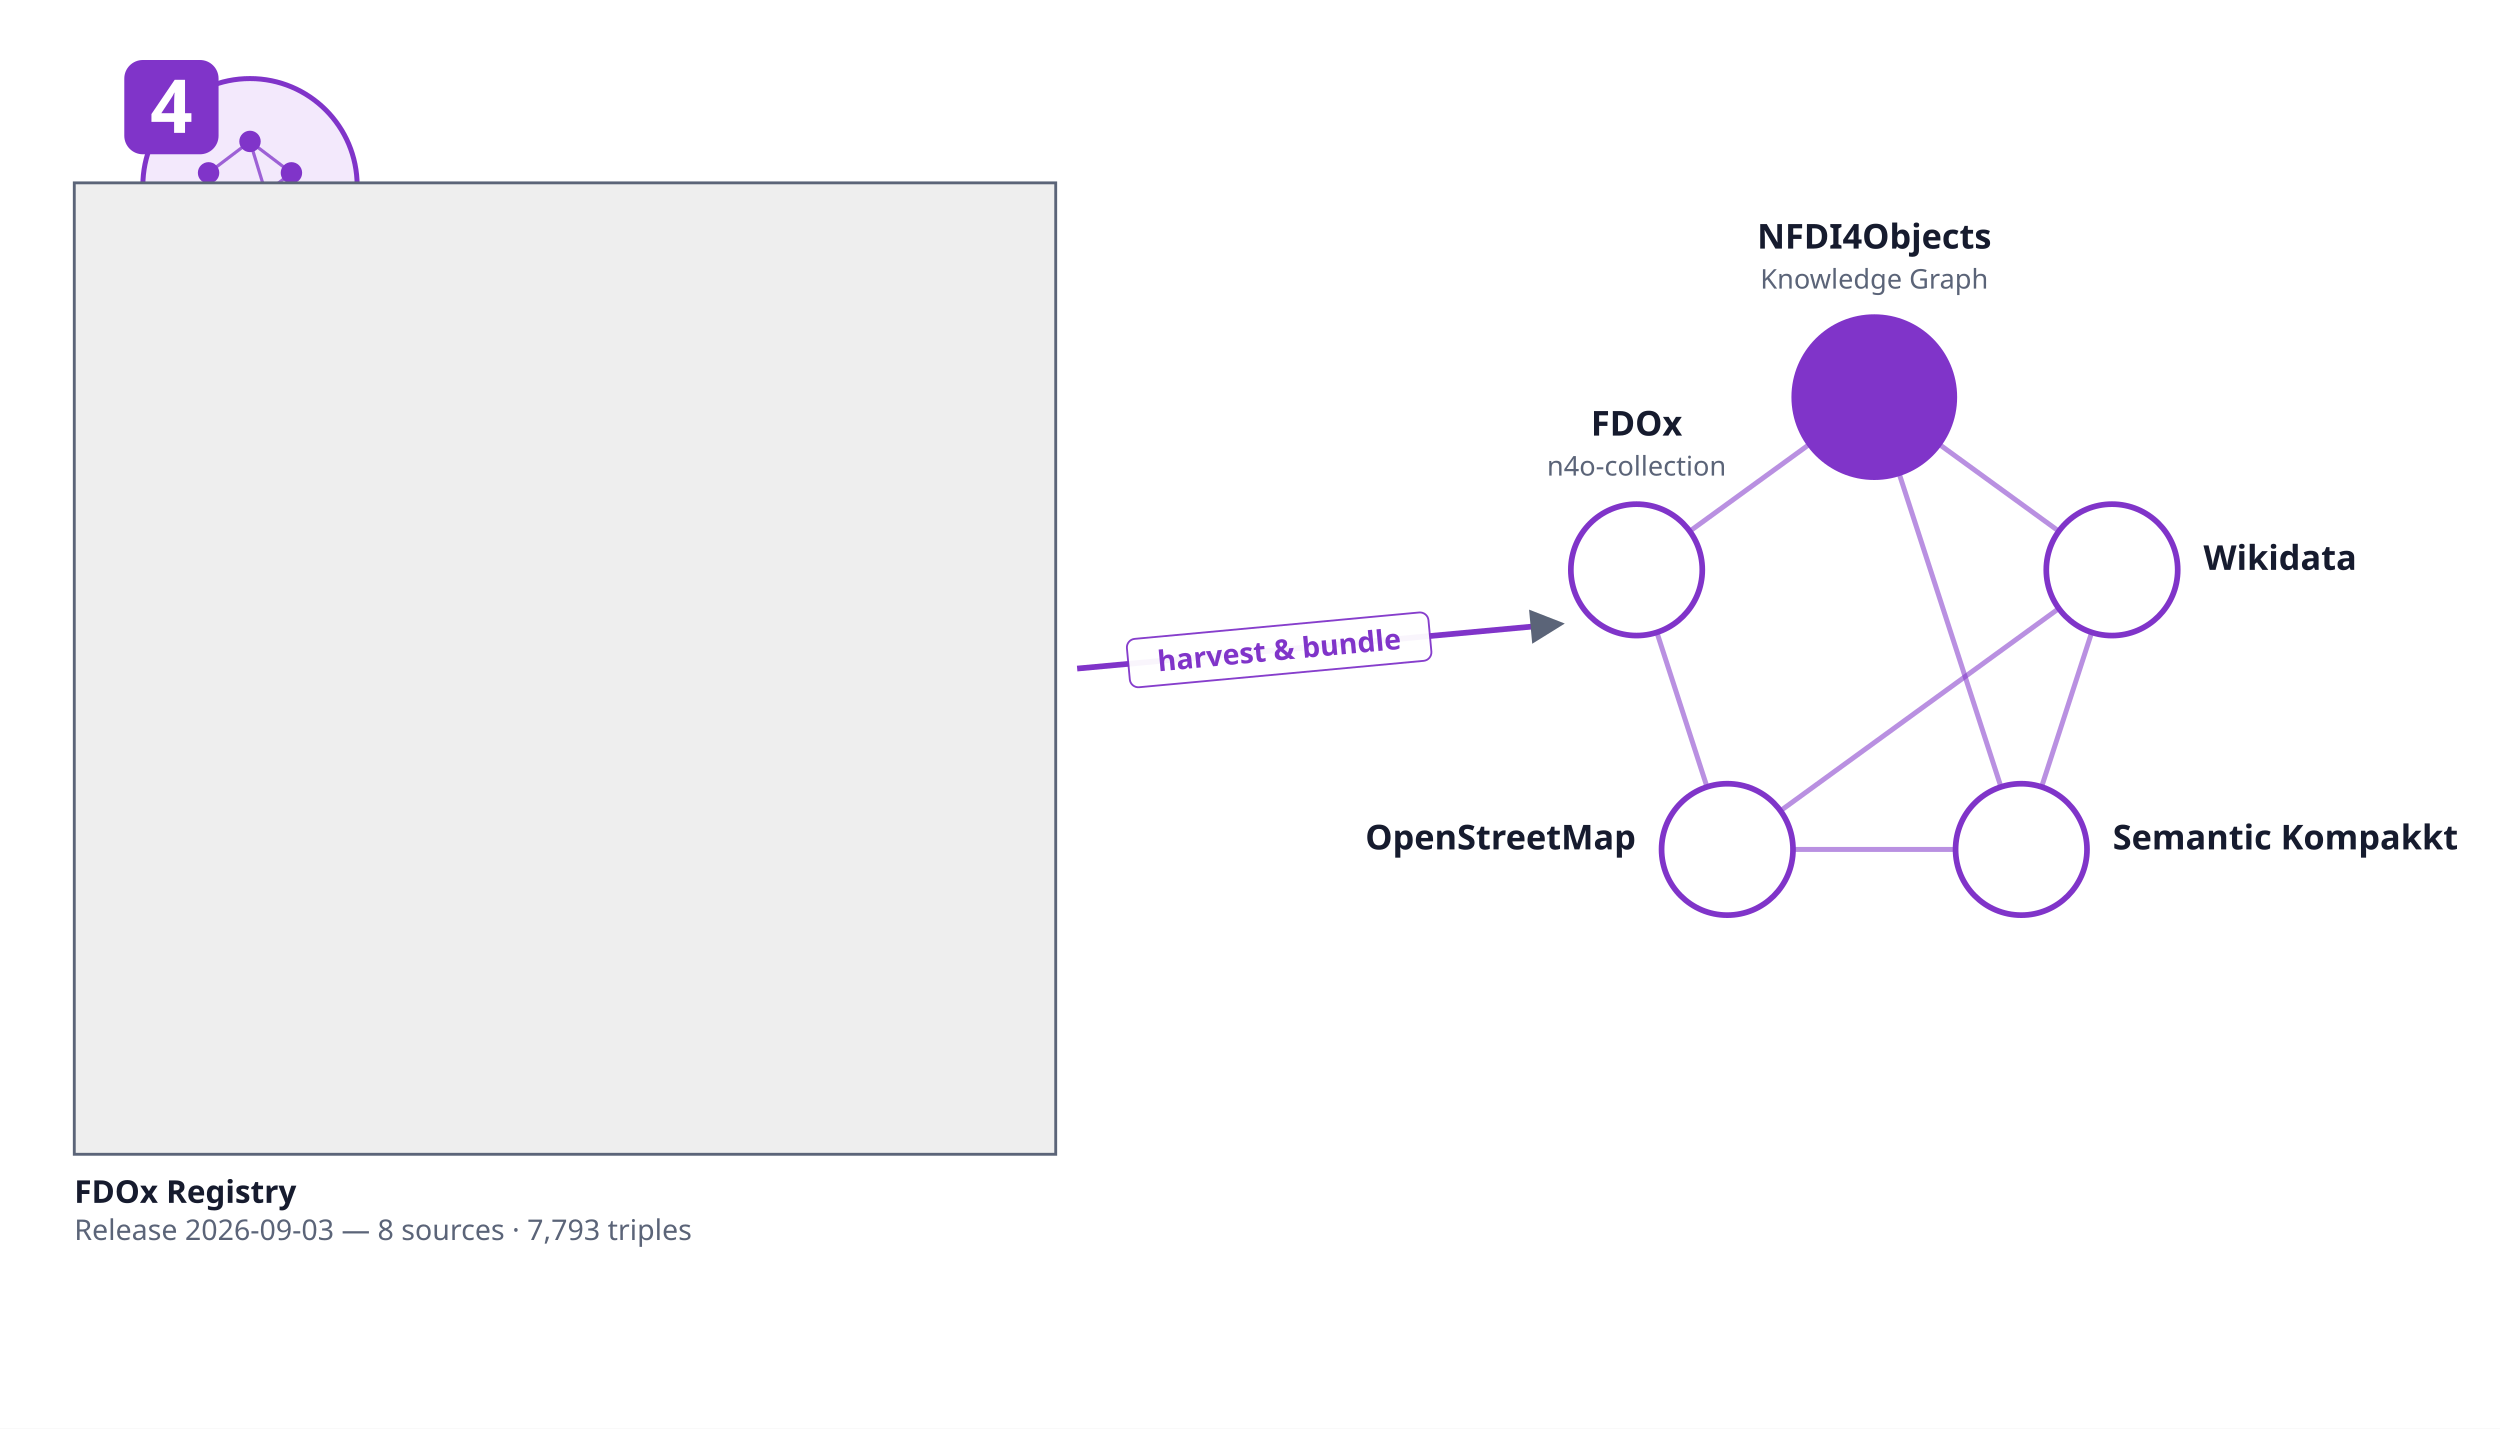
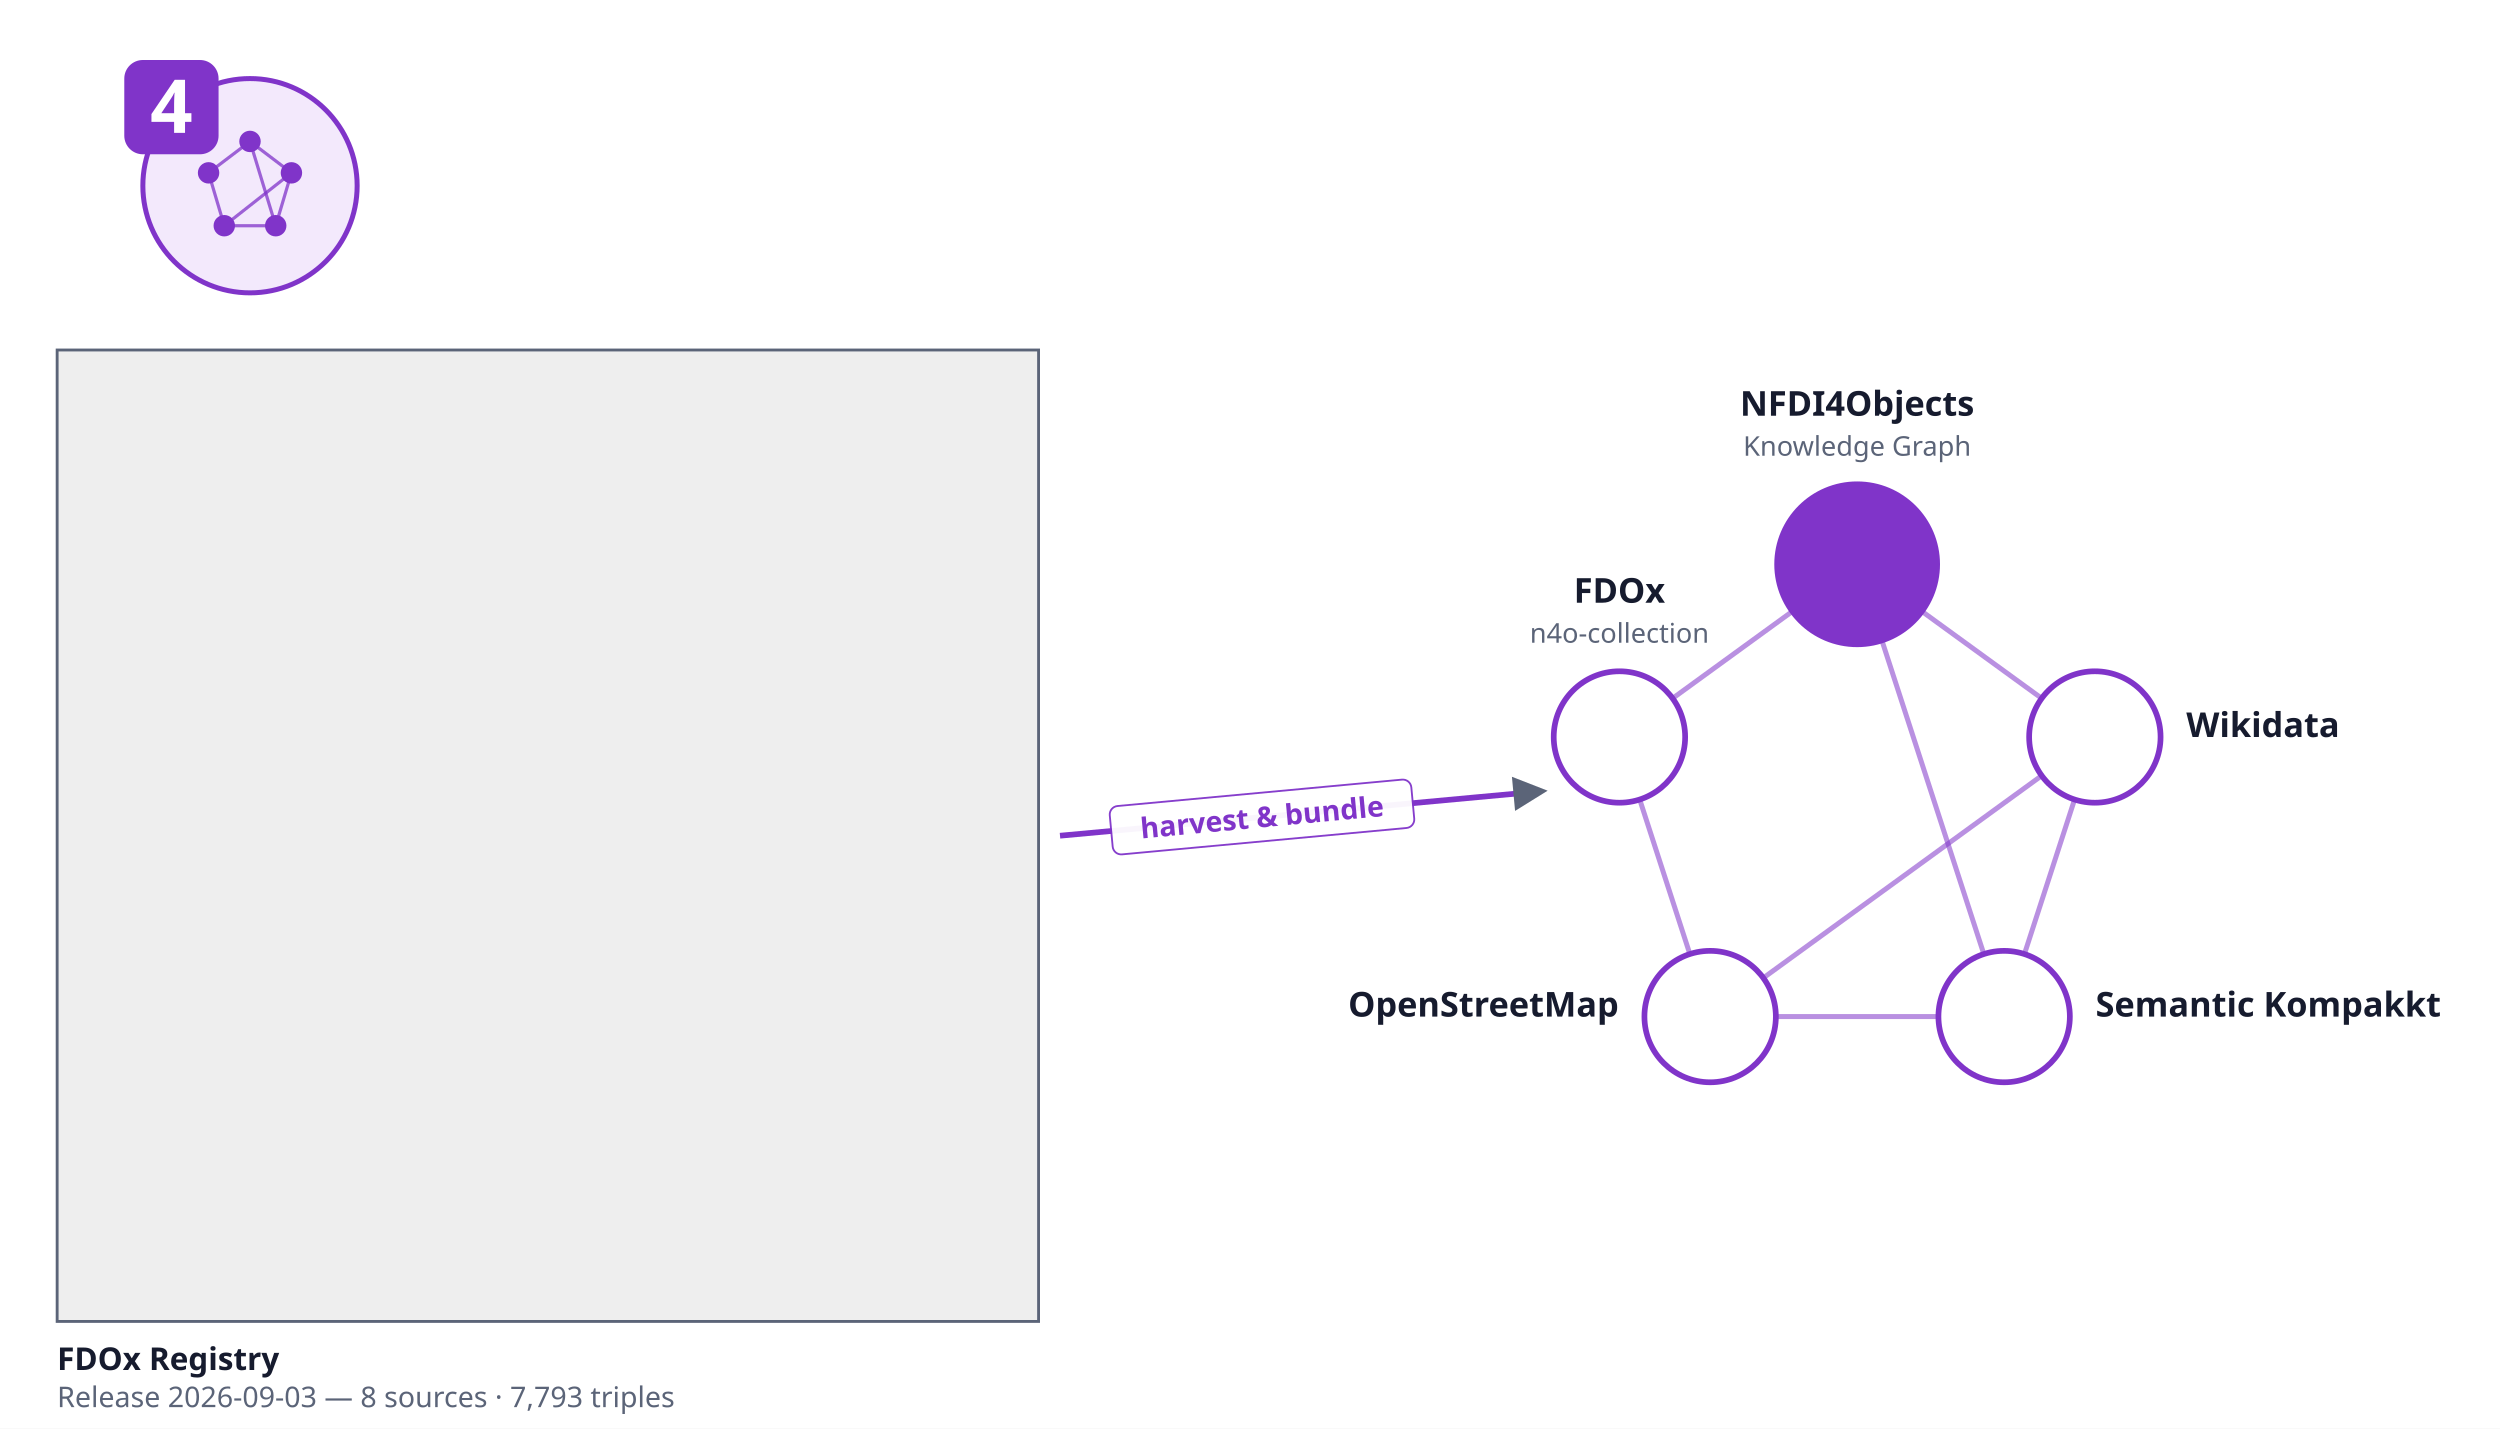
<svg xmlns="http://www.w3.org/2000/svg" width="1750" height="1000" viewBox="0 0 1750 1000">
  <rect x="0" y="0" width="1750" height="1000" fill="white" />
  <style>@font-face { font-family: "Fira Sans"; src: url("../fonts/FiraSans-Regular.ttf"); font-weight: 400; } @font-face { font-family: "Fira Sans"; src: url("../fonts/FiraSans-Bold.ttf"); font-weight: 700; }</style>
  <marker id="arrow" viewBox="0 0 10 10" refX="8" refY="5" markerWidth="6" markerHeight="6" orient="auto-start-reverse">
    <path d="M0,0 L10,5 L0,10 z" fill="#5B6478" />
  </marker>
  <g transform="translate(175,130) scale(0.5)">
    <circle cx="0" cy="0" r="150" fill="#F3E9FC" stroke="#8034C9" stroke-width="7" />
    <line x1="0" y1="-62" x2="58" y2="-18" stroke="#8034C9" stroke-width="4.5" stroke-linecap="round" opacity="0.75" />
    <line x1="58" y1="-18" x2="36" y2="56" stroke="#8034C9" stroke-width="4.5" stroke-linecap="round" opacity="0.75" />
    <line x1="36" y1="56" x2="-36" y2="56" stroke="#8034C9" stroke-width="4.5" stroke-linecap="round" opacity="0.75" />
    <line x1="-36" y1="56" x2="-58" y2="-18" stroke="#8034C9" stroke-width="4.5" stroke-linecap="round" opacity="0.75" />
    <line x1="-58" y1="-18" x2="0" y2="-62" stroke="#8034C9" stroke-width="4.5" stroke-linecap="round" opacity="0.75" />
    <line x1="0" y1="-62" x2="36" y2="56" stroke="#8034C9" stroke-width="4.5" stroke-linecap="round" opacity="0.75" />
    <line x1="58" y1="-18" x2="-36" y2="56" stroke="#8034C9" stroke-width="4.5" stroke-linecap="round" opacity="0.75" />
    <circle cx="0" cy="-62" r="15" fill="#8034C9" />
    <circle cx="58" cy="-18" r="15" fill="#8034C9" />
    <circle cx="36" cy="56" r="15" fill="#8034C9" />
    <circle cx="-36" cy="56" r="15" fill="#8034C9" />
    <circle cx="-58" cy="-18" r="15" fill="#8034C9" />
    <rect x="-176" y="-176" width="132" height="132" rx="26" fill="#8034C9" />
    <text x="-110.0" y="-74.0" text-anchor="middle" font-family="Fira Sans" font-weight="700" font-size="104" fill="white">4</text>
  </g>
-   <g transform="translate(12,-117)">
+   <g transform="translate(0,0)">
    <rect x="40" y="245" width="687" height="680" fill="#EEEEEE" stroke="#5B6478" stroke-width="2" />
    <text x="40" y="959" font-family="Fira Sans" font-weight="700" font-size="22" fill="#161B2E">FDOx Registry</text>
    <text x="40" y="985" font-family="Fira Sans" font-weight="400" font-size="20" fill="#5B6478">Release 2026-09-03 — 8 sources · 7,793 triples</text>
    <line x1="742" y1="585.0" x2="1078.565" y2="553.922" stroke="#8034C9" stroke-width="4" marker-end="url(#arrow)" />
    <g transform="translate(883.4,571.9) rotate(-5.3)">
      <rect x="-106.0" y="-17.0" width="212.0" height="34.0" rx="6" fill="white" stroke="#8034C9" stroke-width="1.3" opacity="0.95" />
      <text x="0" y="7.2" text-anchor="middle" font-family="Fira Sans" font-weight="700" font-size="20" fill="#8034C9">harvest &amp; bundle</text>
    </g>
    <line x1="1300.0" y1="395.0" x2="1466.4" y2="515.9" stroke="#8034C9" stroke-width="3.5" stroke-linecap="round" opacity="0.55" />
    <line x1="1466.4" y1="515.9" x2="1402.9" y2="711.6" stroke="#8034C9" stroke-width="3.5" stroke-linecap="round" opacity="0.55" />
    <line x1="1402.9" y1="711.6" x2="1197.1" y2="711.6" stroke="#8034C9" stroke-width="3.5" stroke-linecap="round" opacity="0.55" />
    <line x1="1197.1" y1="711.6" x2="1133.6" y2="515.9" stroke="#8034C9" stroke-width="3.5" stroke-linecap="round" opacity="0.55" />
    <line x1="1133.6" y1="515.9" x2="1300.0" y2="395.0" stroke="#8034C9" stroke-width="3.5" stroke-linecap="round" opacity="0.55" />
    <line x1="1300.0" y1="395.0" x2="1402.9" y2="711.6" stroke="#8034C9" stroke-width="3.5" stroke-linecap="round" opacity="0.55" />
    <line x1="1466.4" y1="515.9" x2="1197.1" y2="711.6" stroke="#8034C9" stroke-width="3.5" stroke-linecap="round" opacity="0.55" />
    <circle cx="1300.0" cy="395.0" r="56" fill="#8034C9" stroke="#8034C9" stroke-width="4" />
    <text x="1300.0" y="291.0" text-anchor="middle" font-family="Fira Sans" font-weight="700" font-size="24" fill="#161B2E">NFDI4Objects</text>
    <text x="1300.0" y="319.0" text-anchor="middle" font-family="Fira Sans" font-weight="400" font-size="19" fill="#5B6478">Knowledge Graph</text>
    <circle cx="1466.4" cy="515.9" r="46" fill="white" stroke="#8034C9" stroke-width="4" />
    <text x="1530.4" y="515.9" text-anchor="start" font-family="Fira Sans" font-weight="700" font-size="24" fill="#161B2E">Wikidata</text>
    <circle cx="1402.9" cy="711.6" r="46" fill="white" stroke="#8034C9" stroke-width="4" />
    <text x="1466.9" y="711.6" text-anchor="start" font-family="Fira Sans" font-weight="700" font-size="24" fill="#161B2E">Semantic Kompakkt</text>
    <circle cx="1197.1" cy="711.6" r="46" fill="white" stroke="#8034C9" stroke-width="4" />
    <text x="1133.1" y="711.6" text-anchor="end" font-family="Fira Sans" font-weight="700" font-size="24" fill="#161B2E">OpenStreetMap</text>
    <circle cx="1133.6" cy="515.9" r="46" fill="white" stroke="#8034C9" stroke-width="4" />
    <text x="1133.6" y="421.9" text-anchor="middle" font-family="Fira Sans" font-weight="700" font-size="24" fill="#161B2E">FDOx</text>
    <text x="1133.6" y="449.9" text-anchor="middle" font-family="Fira Sans" font-weight="400" font-size="19" fill="#5B6478">n4o-collection</text>
  </g>
</svg>
